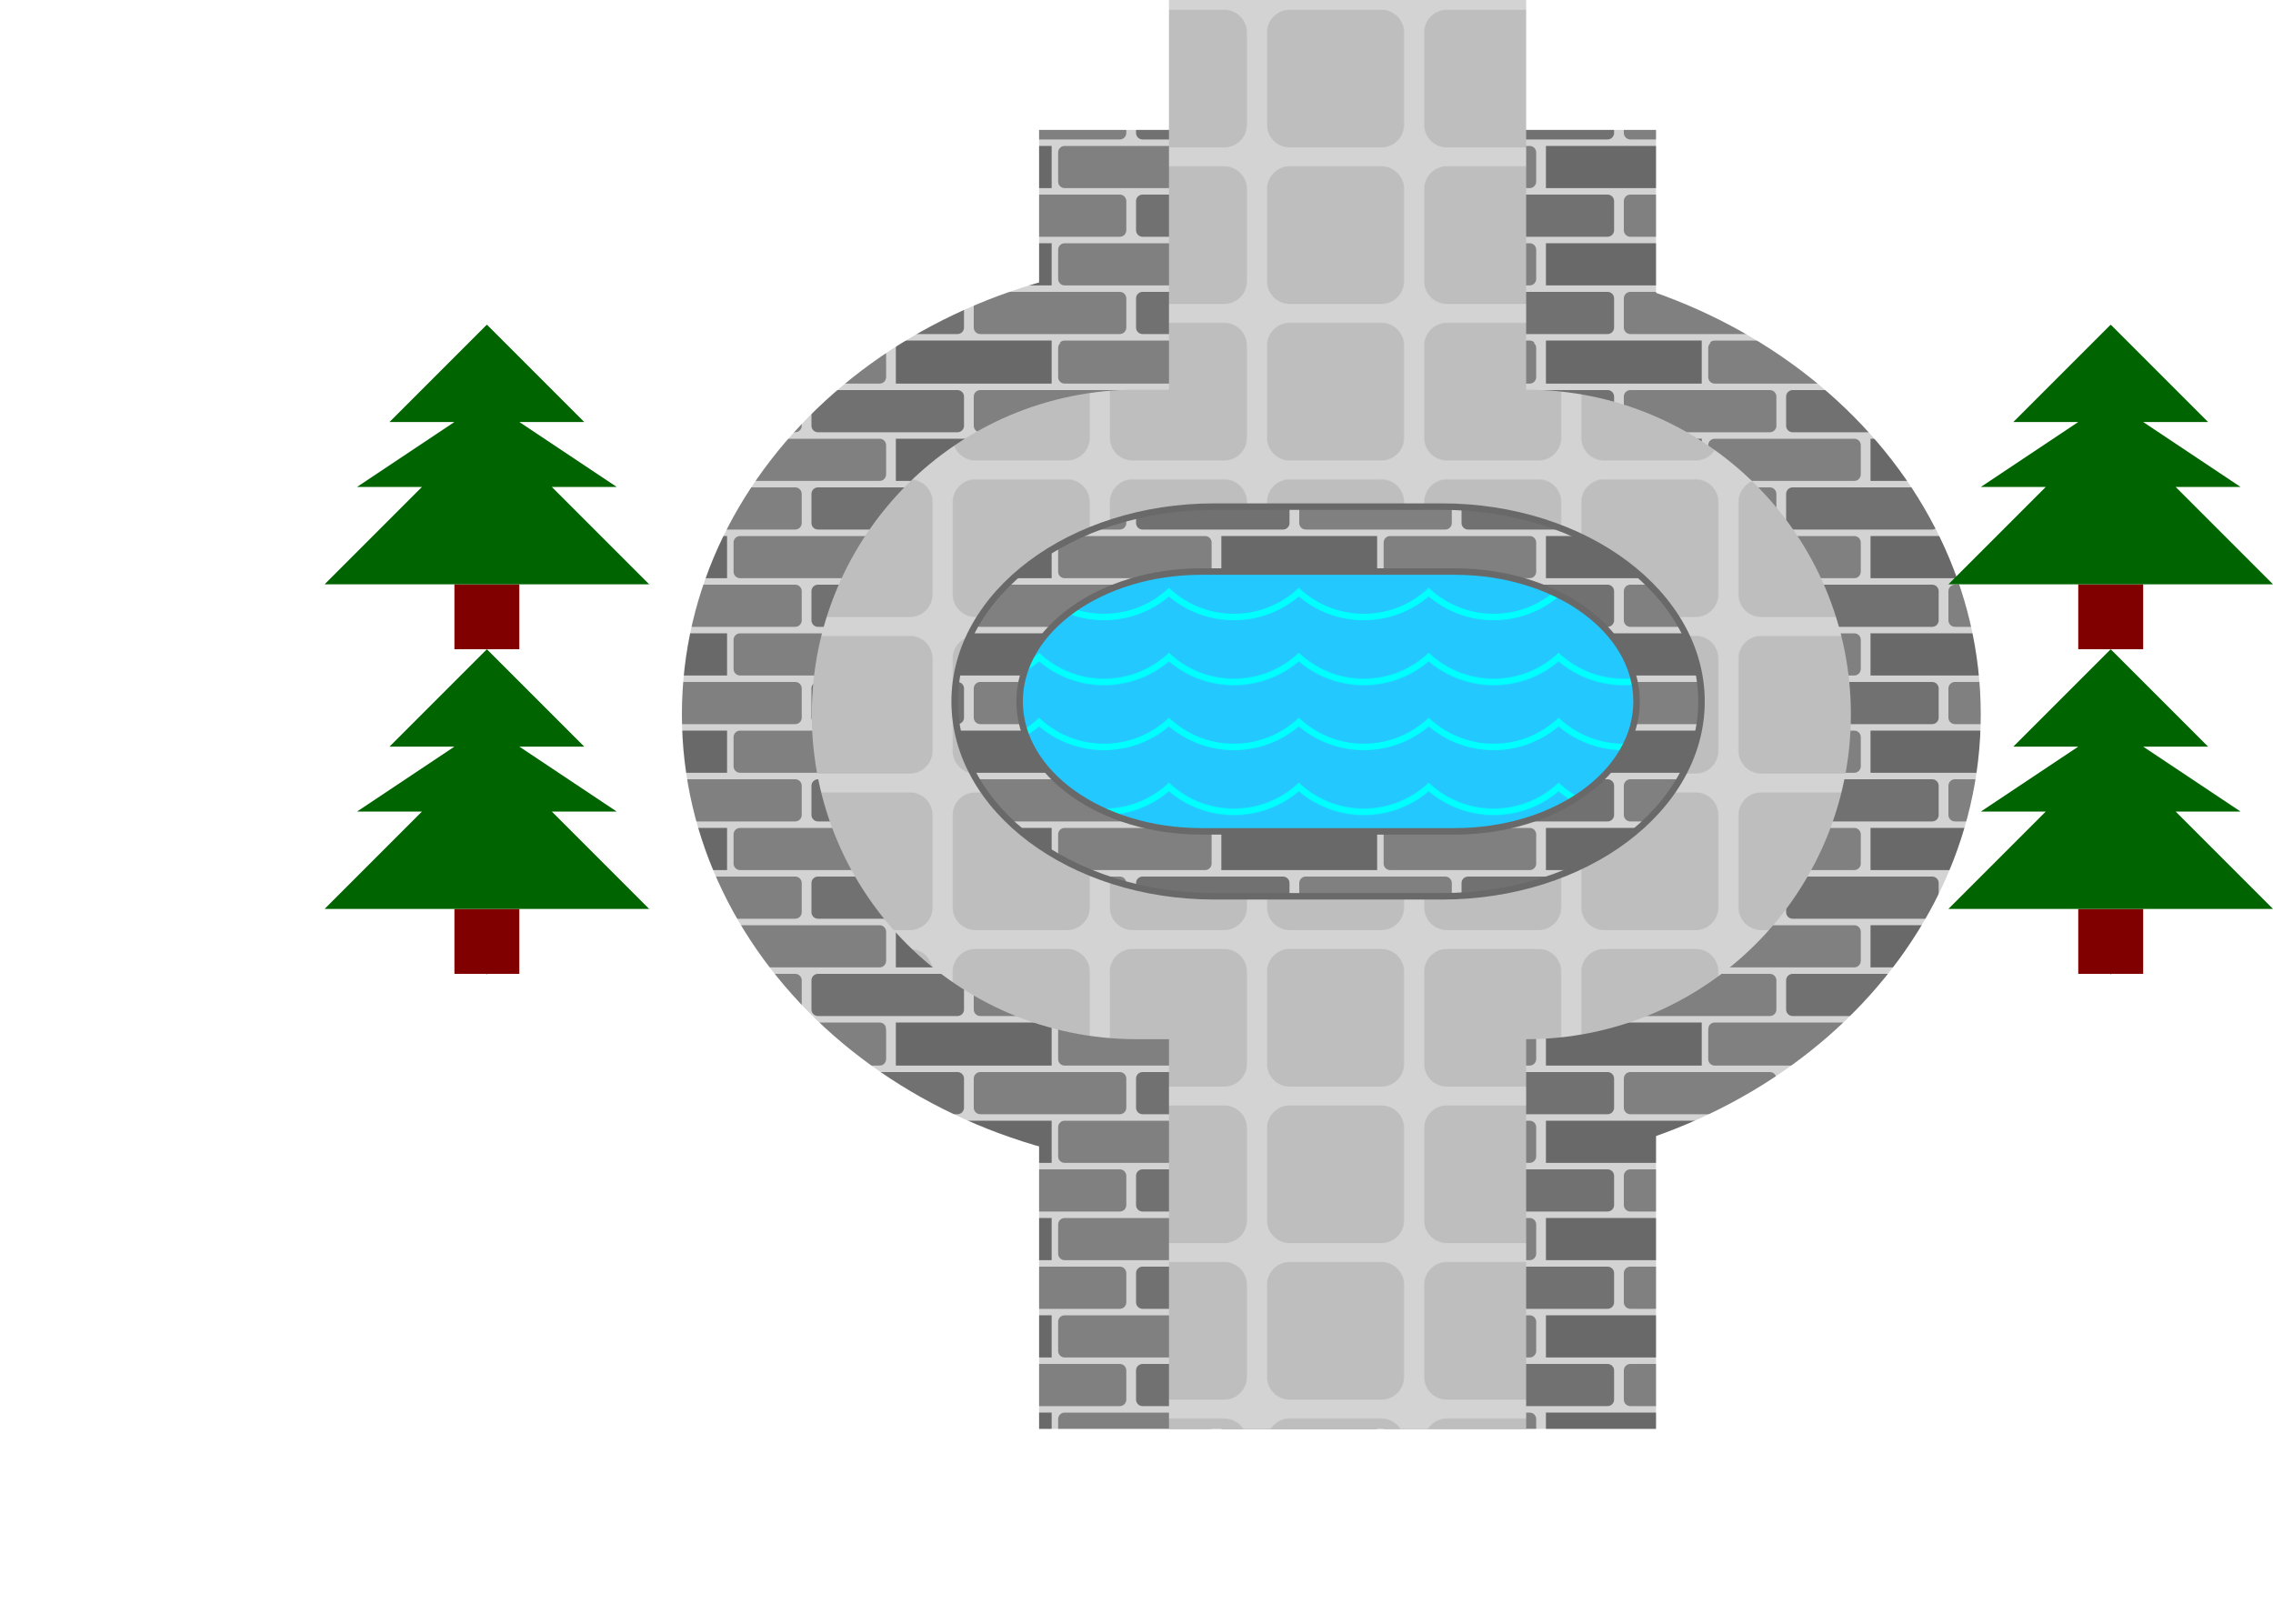
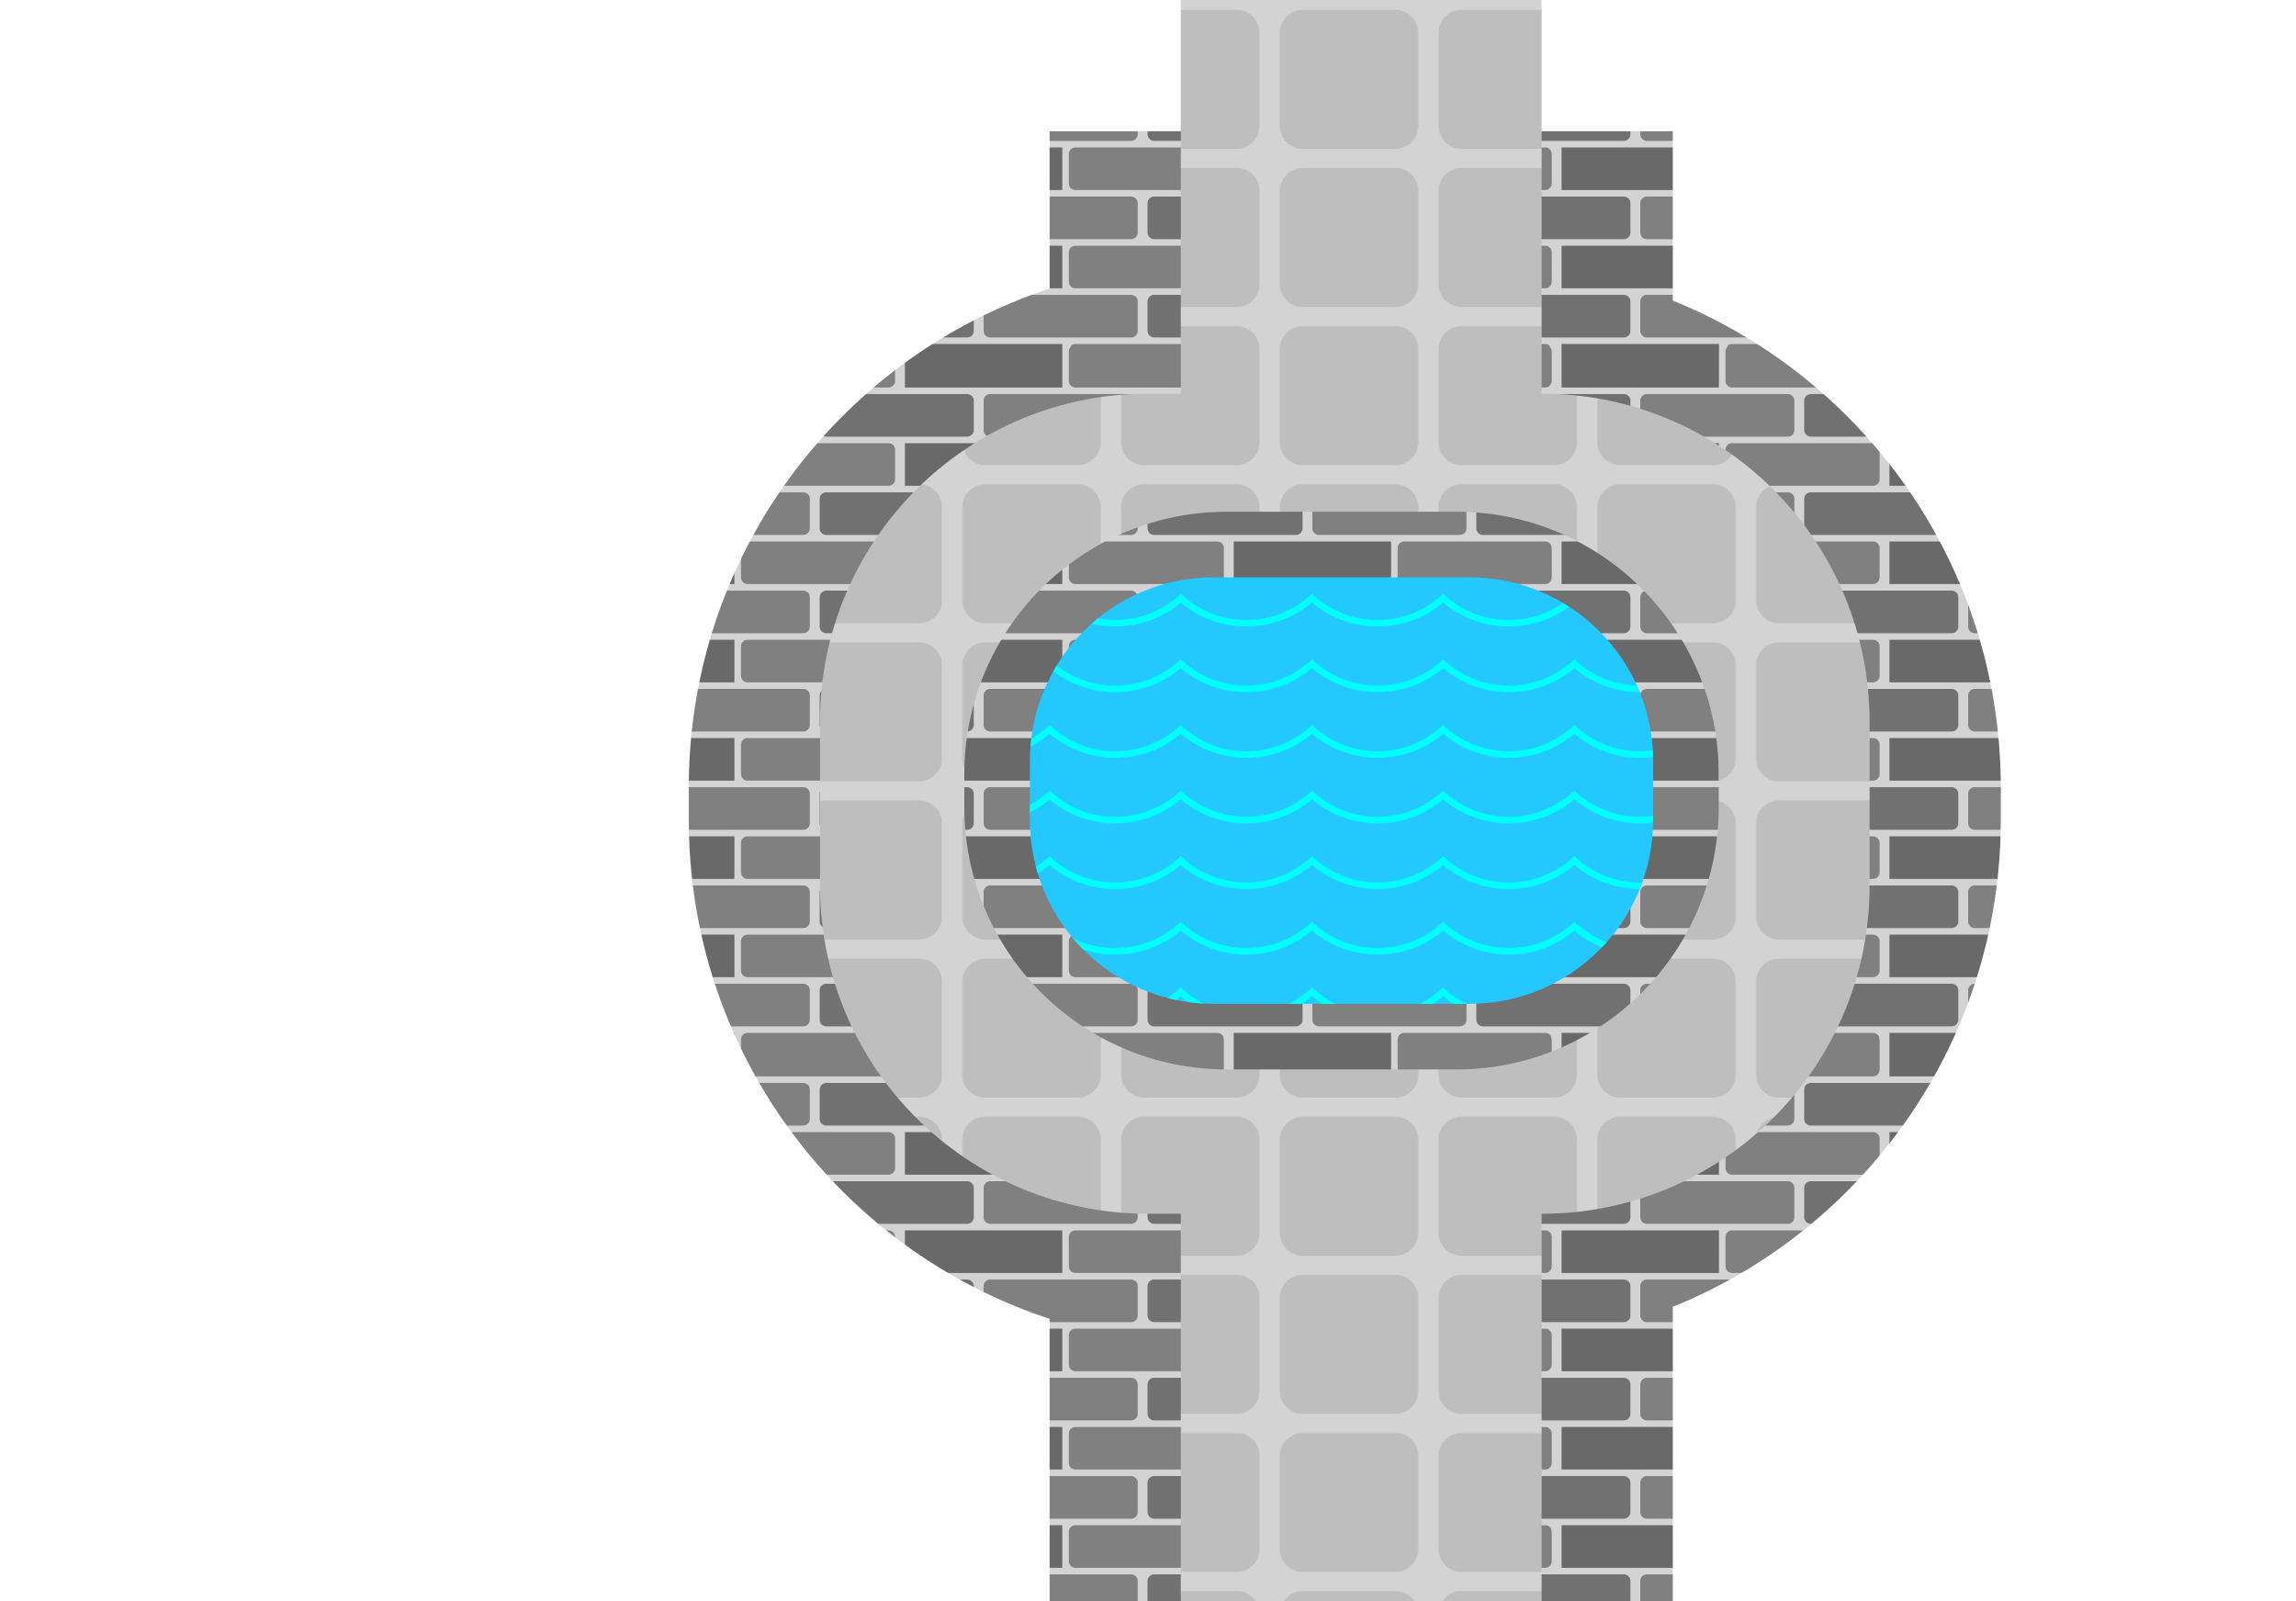
- <svg xmlns="http://www.w3.org/2000/svg" width="350" height="250" class="bridge">
+ <svg xmlns="http://www.w3.org/2000/svg" width="350" height="244" class="bridge">
  <defs>
    <pattern id="floorPattern" patternUnits="userSpaceOnUse" x="0" y="0" height="24.1" width="24.2">
      <rect width="25" height="25" x="0" y="0" fill="lightgrey" />
      <rect width="24.1" height="24.2" x="0" y="0" rx="5" fill="rgb(190, 190, 190)" stroke="lightgrey" stroke-width="3" />
    </pattern>
    <pattern id="treePattern" patternUnits="userSpaceOnUse" x="0" y="0" height="50" width="50">
      <rect width="10" height="10" x="20" y="40" fill="maroon" />
      <polygon points="25,0 40,15 30,15 45,25 35,25 50,40 0,40 15,25 5,25 20,15 10,15 " style="fill:darkgreen;" />
    </pattern>
    <pattern id="waterPattern" patternUnits="userSpaceOnUse" x="0" y="0" height="10" width="20">
      <circle cx="10" cy="-10" r="15" fill="transparent" stroke="aqua" stroke-width="1" />
    </pattern>
    <pattern id="my4pattern" patternUnits="userSpaceOnUse" x="0" y="0" width="50" height="15">
      <rect width="50" height="15" x="0" y="0" fill="#dcc0c7" />
      <rect width="23.5" height="6.5" x="0" y="0" rx="1" fill="#9d2c4e" />
      <rect width="23.5" height="6.5" x="25" y="0" rx="1" fill="#9c2343" />
      <rect width="12" height="6.5" x="0" y="7.5" fill="#a11d3e" />
      <rect width="23.5" height="6.5" x="13" y="7.5" rx="1" fill="#aa3553" />
      <rect width="12" height="6.5" x="38" y="7.5" fill="#a11d3e" />
    </pattern>
    <pattern id="greyBricks" patternUnits="userSpaceOnUse" x="0" y="0" width="50" height="15">
      <rect width="50" height="15" x="0" y="0" fill="lightgrey" />
      <rect width="23.5" height="6.5" x="0" y="0" rx="1" fill="grey" />
      <rect width="23.5" height="6.5" x="25" y="0" rx="1" fill="#717171" />
      <rect width="12" height="6.5" x="0" y="7.5" fill="dimgrey" />
      <rect width="23.5" height="6.5" x="13" y="7.5" rx="1" fill="#808080" />
      <rect width="12" height="6.5" x="38" y="7.5" fill="dimgrey" />
    </pattern>
    <pattern id="grassPattern" patternUnits="userSpaceOnUse" x="0" y="0" height="50" width="30">
      <line x1="0" y1="0" x2="15" y2="50" style="stroke:darkolivegreen;stroke-width:1" />
      <line x1="15" y1="10" x2="15" y2="50" style="stroke:darkolivegreen;stroke-width:1" />
      <line x1="30" y1="5" x2="15" y2="50" style="stroke:darkslategray;stroke-width:1" />
      <line x1="20" y1="0" x2="31" y2="37" style="stroke:green;stroke-width:1" />
      <line x1="15" y1="0" x2="27.5" y2="45" style="stroke:darkolivegreen;stroke-width:1" />
      <line x1="25" y1="0" x2="35" y2="30" style="stroke:darkslategrey;stroke-width:1" />
    </pattern>
    <pattern id="pinkBricks" patternUnits="userSpaceOnUse" x="0" y="0" width="50" height="15">
      <rect width="323" height="580" x="0" y="0" fill="#f9e9f9" />
      <rect width="23.5" height="6.5" x="0" y="0" rx="1" fill="#ce88c6" />
      <rect width="23.5" height="6.5" x="25" y="0" rx="1" fill="#cc8fc3" />
      <rect width="12" height="6.5" x="0" y="7.5" fill="#cb96c1" />
      <rect width="23.5" height="6.5" x="13" y="7.5" rx="1" fill="#cf8ac6" />
      <rect width="12" height="6.5" x="38" y="7.5" fill="#cb96c1" />
    </pattern>
  </defs>
-   <rect width="95" height="200" x="160" y="20" fill="url(#greyBricks)" />
-   <rect width="200" height="140" x="105" y="40" rx="80" fill="url(#greyBricks)" />
-   <rect width="160" height="100" x="125" y="60" rx="50" fill="url(#floorPattern)" />
-   <rect width="55" height="220" x="180" fill="url(#floorPattern)" />
-   <rect width="50" height="50" x="300" y="100" fill="url(#treePattern)" />
-   <rect width="50" height="50" x="300" y="50" fill="url(#treePattern)" />
-   <rect width="115" height="60" x="147" y="78" rx="40" fill="url(#greyBricks)" stroke="dimgrey" />
-   <rect width="95" height="40" x="157" y="88" rx="28" fill="#23c8ff" />
-   <rect width="95" height="40" x="157" y="88" rx="28" fill="url(#waterPattern" stroke="dimgrey" />
-   <rect width="50" height="100" x="50" y="50" fill="url(#treePattern)" />
+   <rect width="95" height="225" x="160" y="20" fill="url(#greyBricks)" />
+   <rect width="200" height="165" x="105" y="40" rx="80" fill="url(#greyBricks)" />
+   <rect width="160" height="125" x="125" y="60" rx="50" fill="url(#floorPattern)" />
+   <rect width="55" height="245" x="180" fill="url(#floorPattern)" />
+   <rect width="115" height="85" x="147" y="78" rx="40" fill="url(#greyBricks)" />
+   <rect width="95" height="65" x="157" y="88" rx="28" fill="#23c8ff" />
+   <rect width="95" height="65" x="157" y="88" rx="28" fill="url(#waterPattern" />
</svg>
